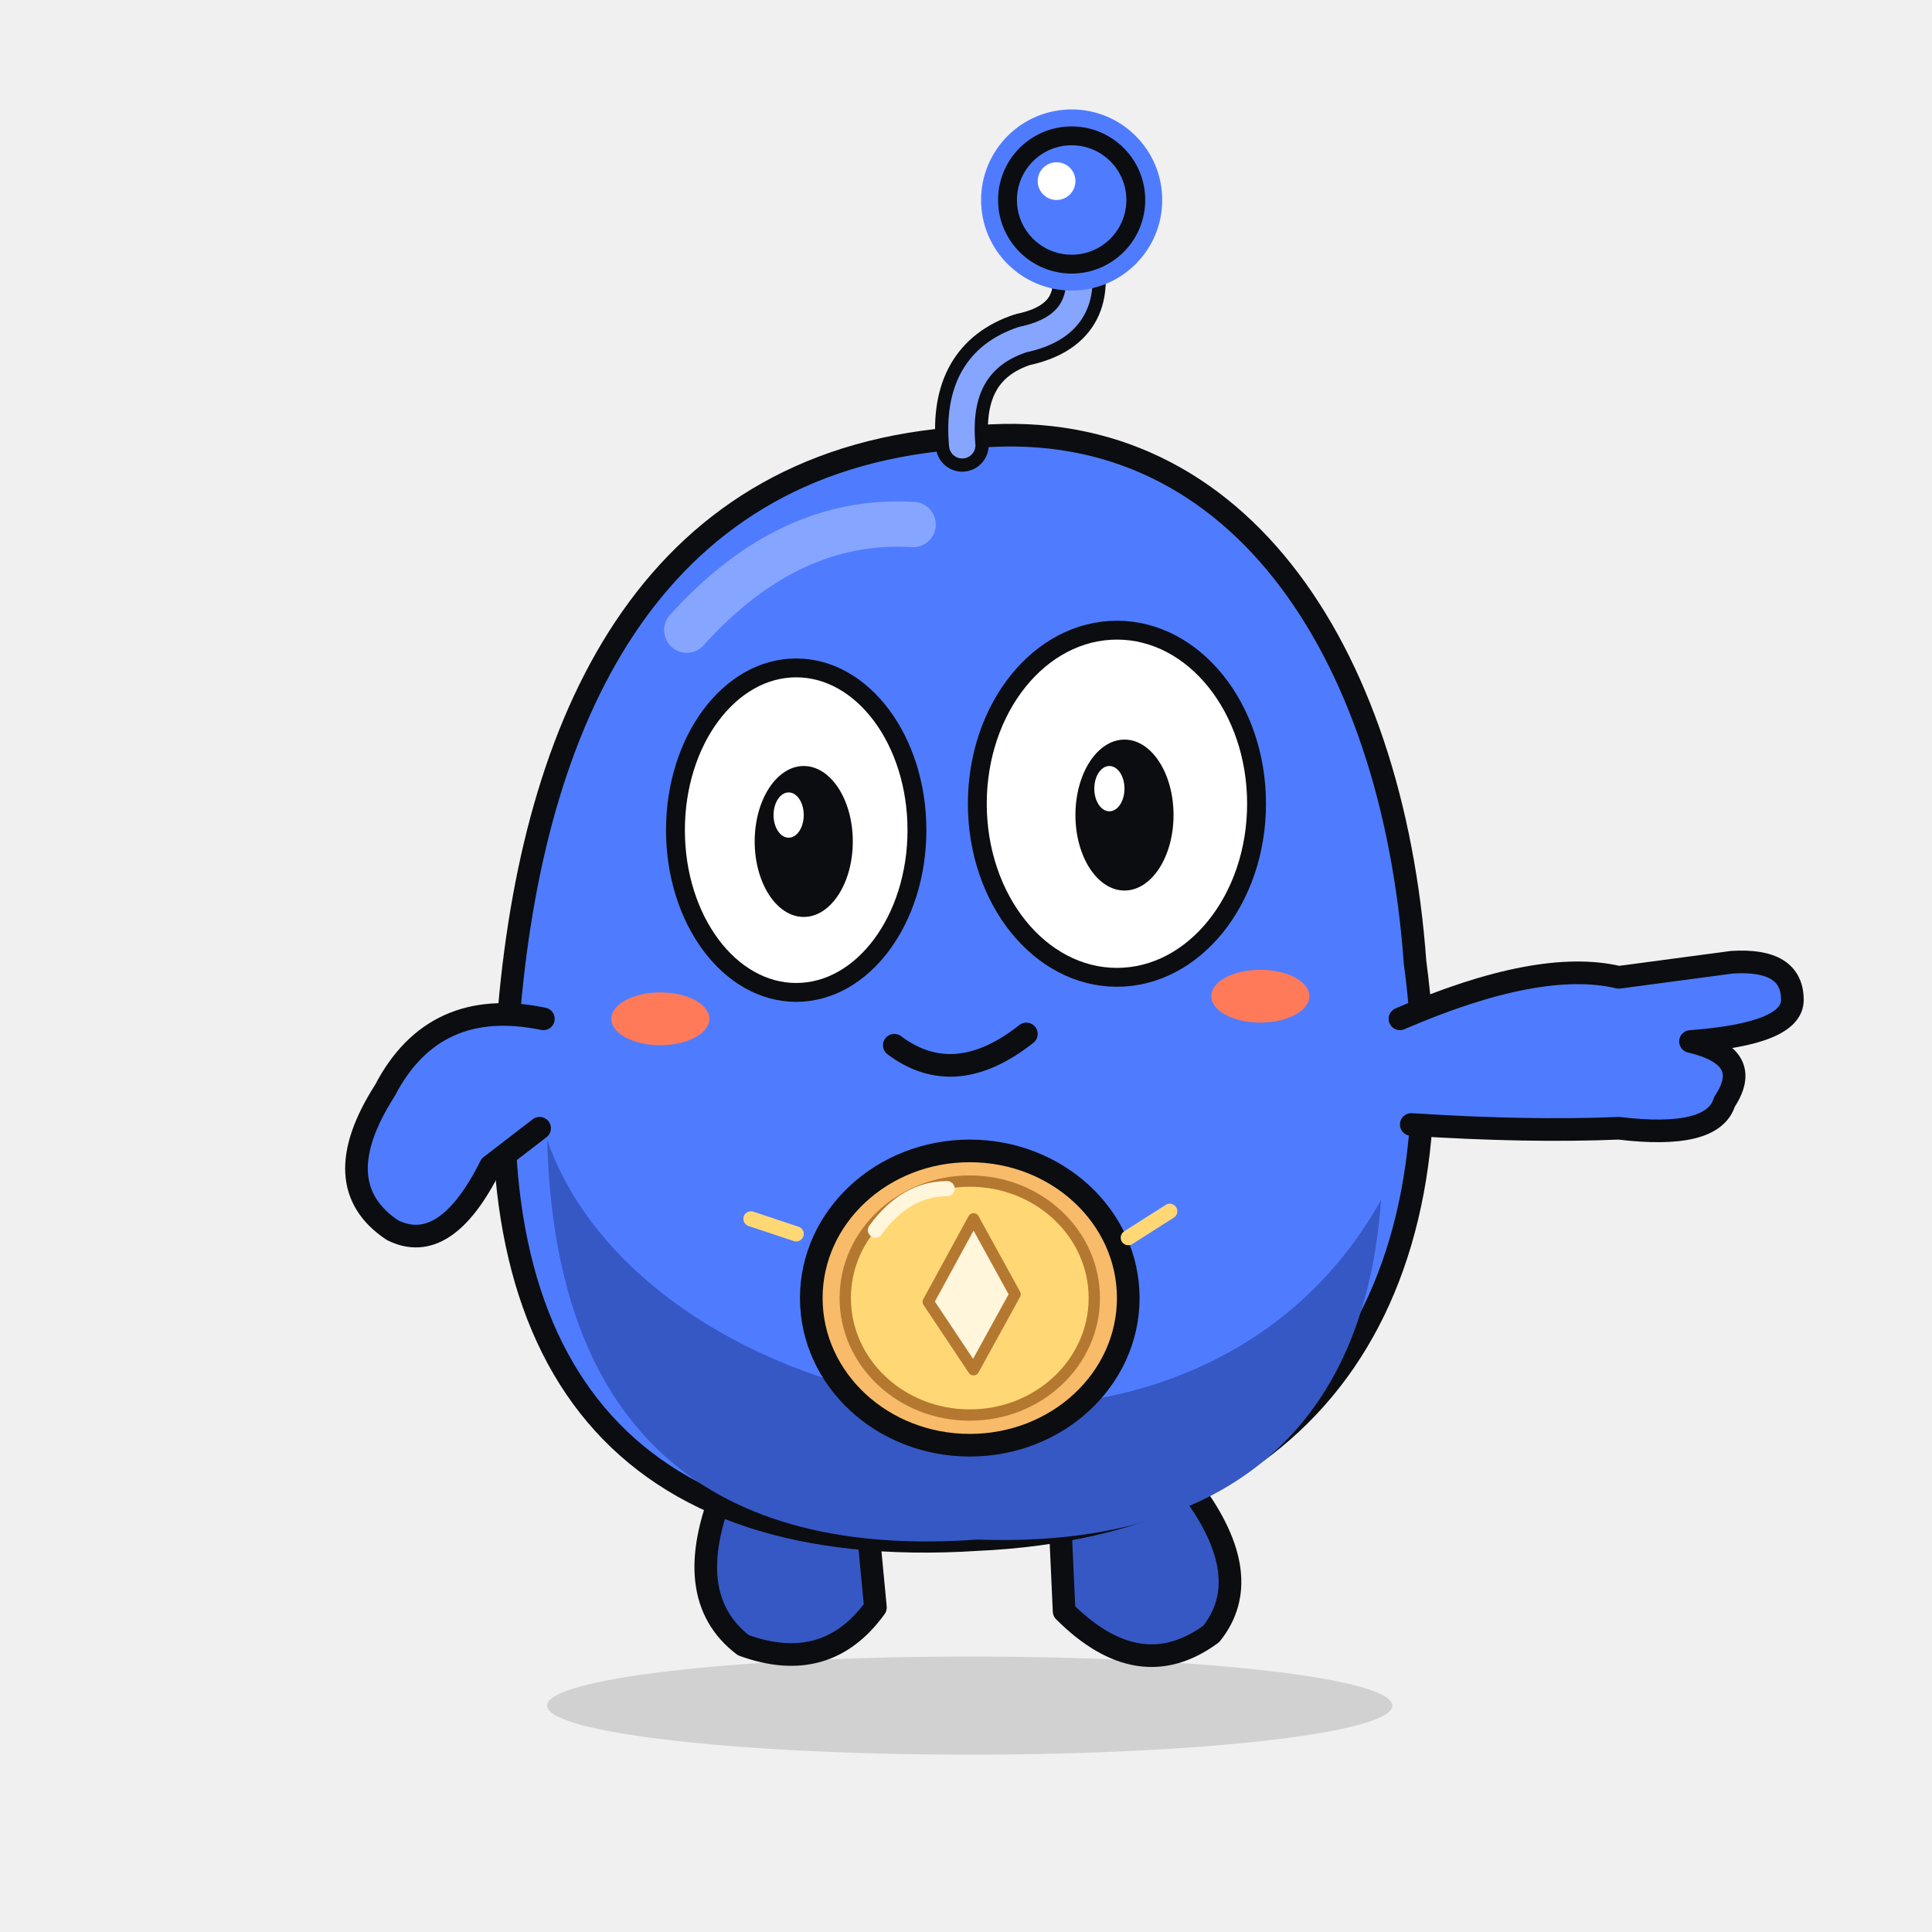
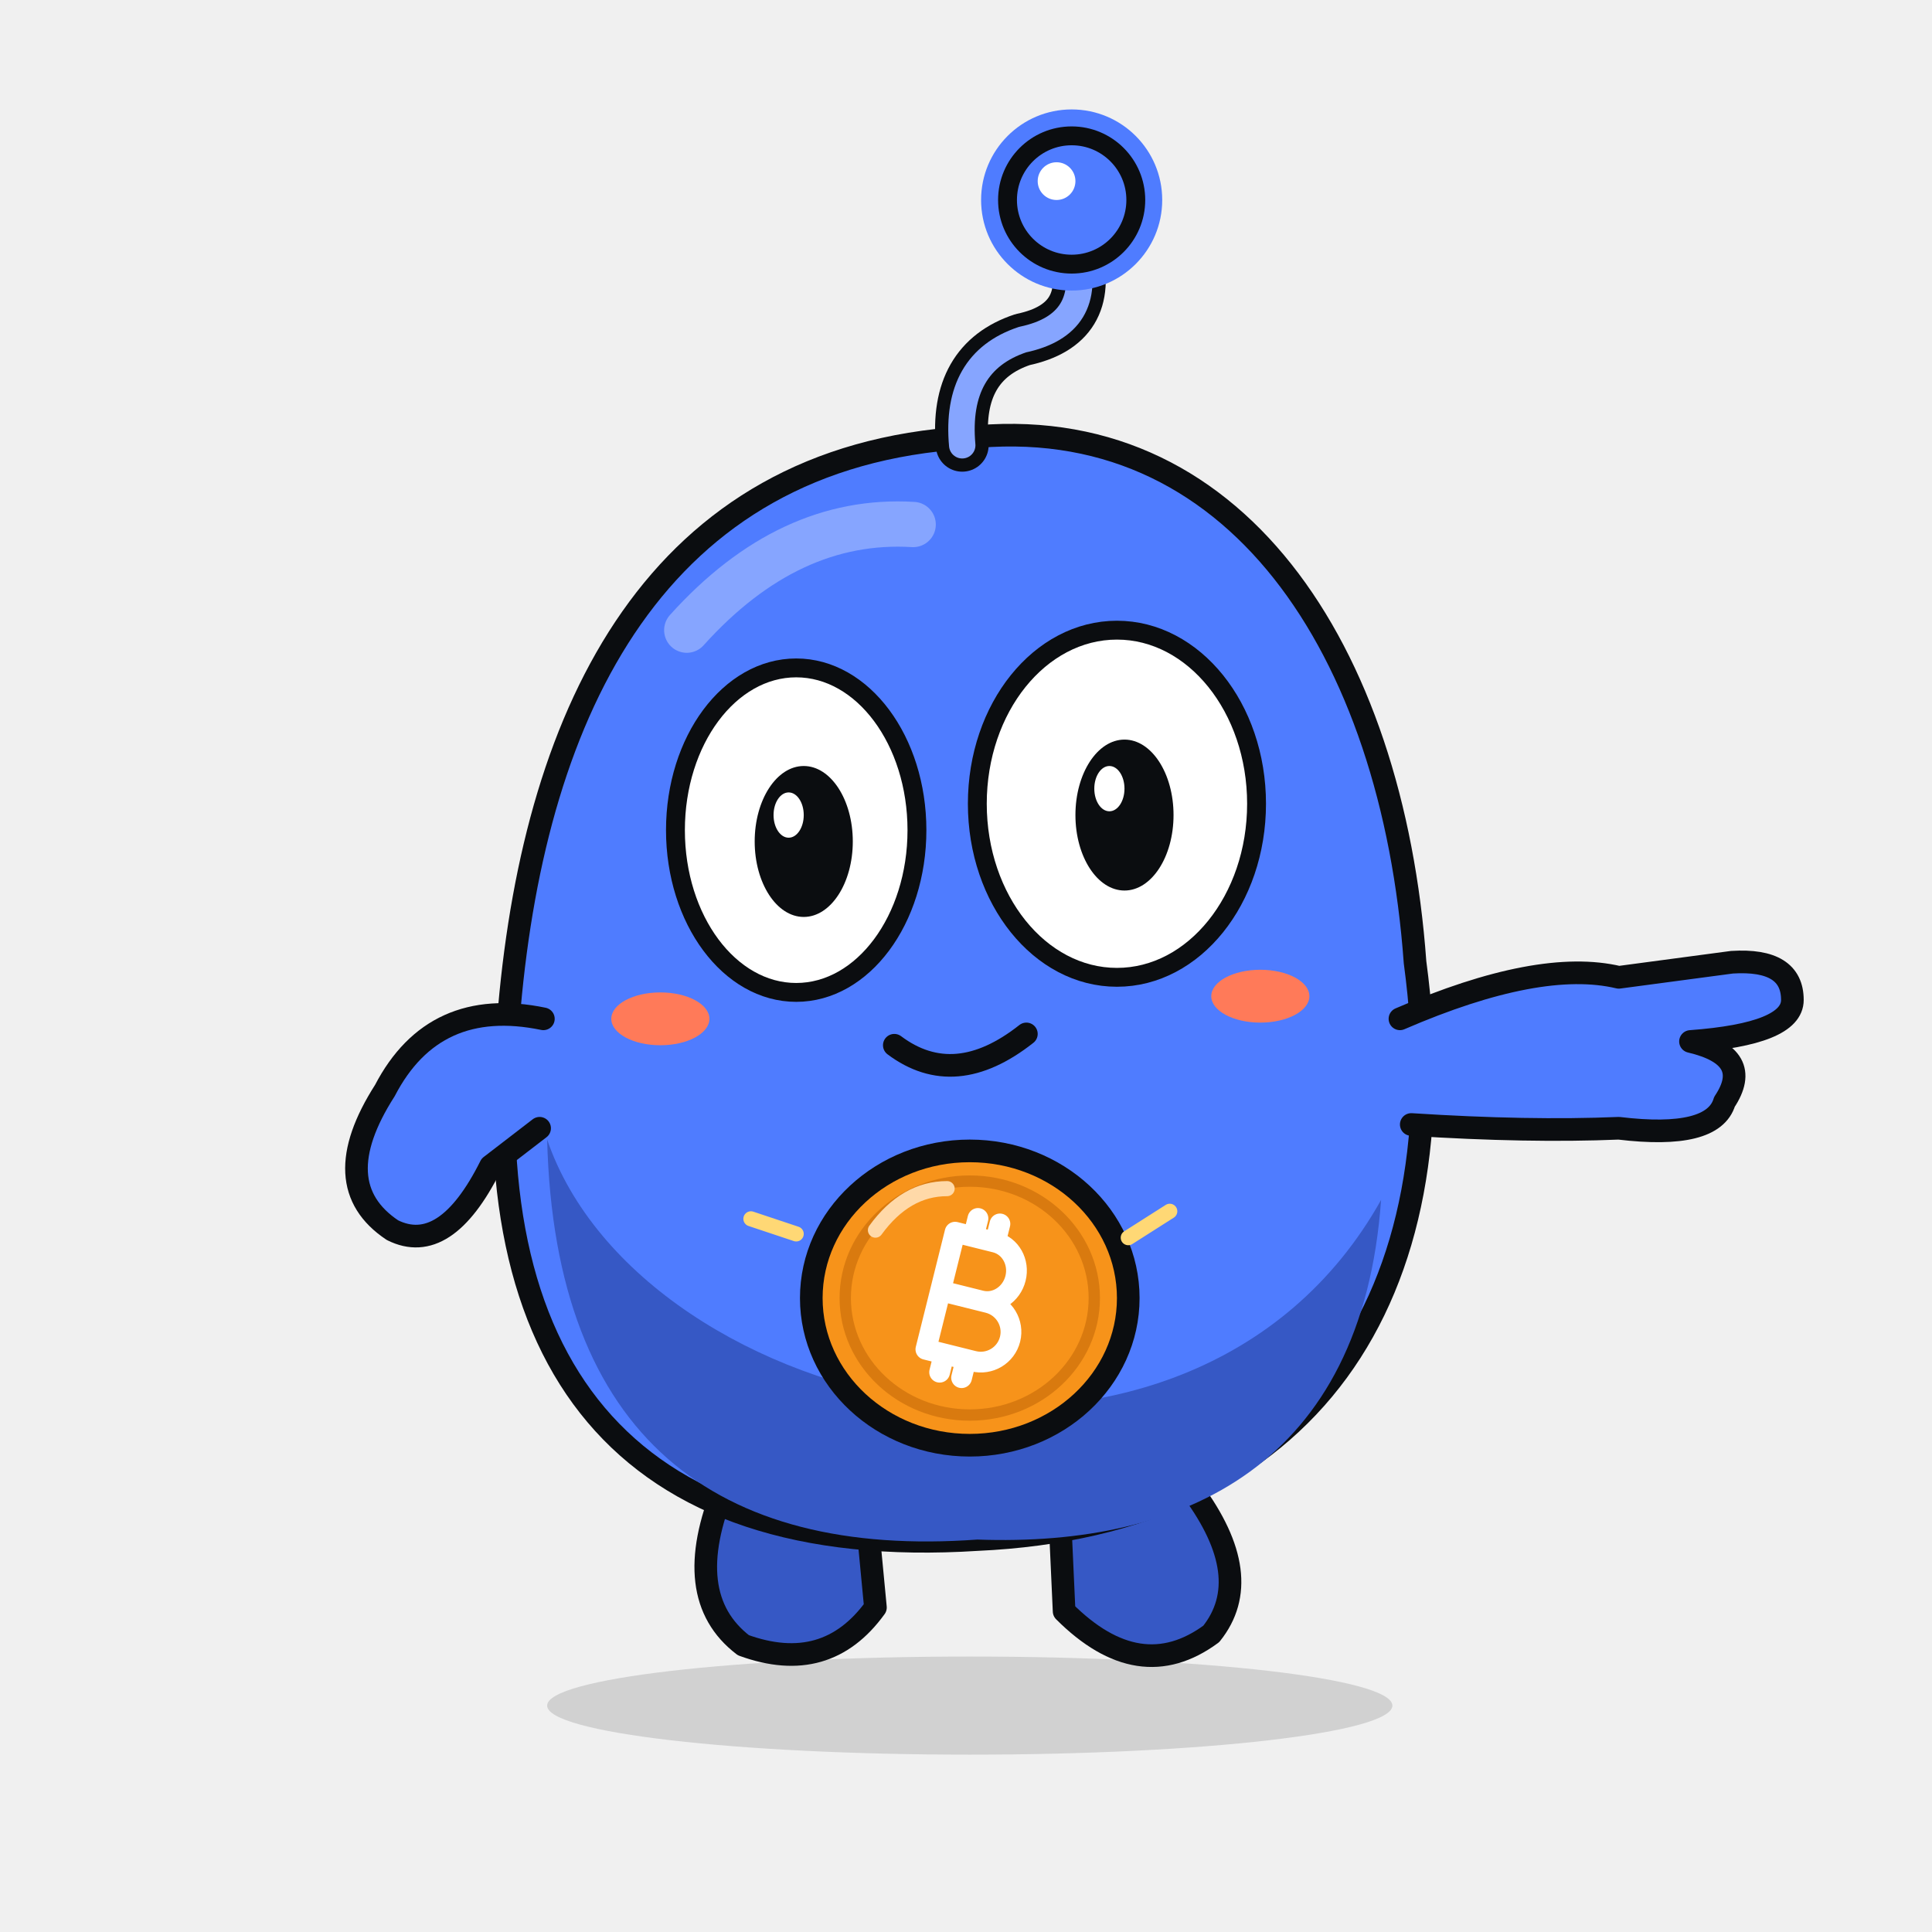
<svg xmlns="http://www.w3.org/2000/svg" viewBox="0 0 512 512" role="img" aria-labelledby="title desc">
  <g id="shadow" opacity=".14">
    <ellipse cx="257" cy="452" rx="112" ry="13" fill="#0b0d10" stroke="none" stroke-width="6" />
  </g>
  <g id="character">
    <g id="legs">
      <g id="leg-left">
        <path d="M192 394 Q180 423 197 436 Q219 444 232 426 L230 405" fill="#3658c5" stroke="#0b0d10" stroke-width="6" stroke-linecap="round" stroke-linejoin="round" />
      </g>
      <g id="leg-right">
        <path d="M281 405 L282 427 Q302 447 321 433 Q333 418 316 395" fill="#3658c5" stroke="#0b0d10" stroke-width="6" stroke-linecap="round" stroke-linejoin="round" />
      </g>
    </g>
    <g id="body">
      <path d="M256 116 C327 108 369 172 375 255 C387 344 347 404 259 408 C165 414 125 361 135 267 C142 188 174 121 256 116 Z" fill="#4f7cff" stroke="#0b0d10" stroke-width="6" stroke-linecap="round" stroke-linejoin="round" />
      <path d="M145 302 C170 375 315 409 366 318 C361 388 314 410 259 408 C190 413 147 381 145 302 Z" fill="#3658c5" stroke="none" stroke-width="0" stroke-linecap="round" stroke-linejoin="round" />
      <path d="M182 167 Q209 137 242 139" fill="none" stroke="#86a5ff" stroke-width="12" stroke-linecap="round" stroke-linejoin="round" />
    </g>
    <g id="antenna">
      <path d="M255 118 Q253 96 271 90 Q290 86 285 67" fill="none" stroke="#0b0d10" stroke-width="14" stroke-linecap="round" stroke-linejoin="round" />
      <path d="M255 118 Q253 96 271 90 Q290 86 285 67" fill="none" stroke="#86a5ff" stroke-width="7" stroke-linecap="round" stroke-linejoin="round" />
    </g>
    <g id="antenna-light">
      <ellipse cx="284" cy="53" rx="24" ry="24" fill="#4f7cff" stroke="none" stroke-width="6" />
      <ellipse cx="284" cy="53" rx="17" ry="17" fill="#4f7cff" stroke="#0b0d10" stroke-width="5" />
      <ellipse cx="280" cy="48" rx="5" ry="5" fill="#ffffff" stroke="none" stroke-width="6" />
    </g>
    <g id="eyes">
      <g id="eye-left">
        <ellipse cx="211" cy="220" rx="32" ry="43" fill="#ffffff" stroke="#0b0d10" stroke-width="5" />
        <ellipse cx="213" cy="223" rx="13" ry="20" fill="#0b0d10" stroke="none" stroke-width="6" />
        <ellipse cx="209" cy="216" rx="4" ry="6" fill="#ffffff" stroke="none" stroke-width="6" />
      </g>
      <g id="eye-right">
        <ellipse cx="296" cy="213" rx="37" ry="46" fill="#ffffff" stroke="#0b0d10" stroke-width="5" />
        <ellipse cx="298" cy="216" rx="13" ry="20" fill="#0b0d10" stroke="none" stroke-width="6" />
        <ellipse cx="294" cy="209" rx="4" ry="6" fill="#ffffff" stroke="none" stroke-width="6" />
      </g>
    </g>
    <g id="cheeks">
      <ellipse cx="175" cy="270" rx="13" ry="7" fill="#ff7a59" stroke="none" stroke-width="6" />
      <ellipse cx="334" cy="264" rx="13" ry="7" fill="#ff7a59" stroke="none" stroke-width="6" />
    </g>
    <g id="mouth">
      <path d="M237 277 Q253 289 272 274" fill="none" stroke="#0b0d10" stroke-width="6" stroke-linecap="round" stroke-linejoin="round" />
    </g>
    <g id="coin">
-       <ellipse cx="257" cy="344" rx="42" ry="39" fill="#f8bb6a" stroke="#0b0d10" stroke-width="6" />
-       <ellipse cx="257" cy="344" rx="33" ry="31" fill="#ffd875" stroke="#b57830" stroke-width="3" />
-       <path d="M258 323 L269 343 L258 363 L246 345 Z" fill="#fff6db" stroke="#b57830" stroke-width="3" stroke-linecap="round" stroke-linejoin="round" />
-       <path d="M232 326 Q240 315 251 315" fill="none" stroke="#fff6db" stroke-width="4" stroke-linecap="round" stroke-linejoin="round" />
+       <ellipse cx="257" cy="344" rx="42" ry="39" fill="#f7931a" stroke="#0b0d10" stroke-width="6" />
+       <ellipse cx="257" cy="344" rx="33" ry="31" fill="#f7931a" stroke="#d97a0f" stroke-width="3" />
+       <g transform="translate(257 344) rotate(14)">
+         <path d="M-8 -16 L-8 16 M-8 -16 H3 A7.5 8 0 0 1 3 0 H-8 M-8 0 H5 A8 8 0 0 1 5 16 H-8 M-3 -21 V-16 M3 -21 V-16 M-3 16 V21 M3 16 V21" fill="none" stroke="#ffffff" stroke-width="5.5" stroke-linecap="round" stroke-linejoin="round" />
+       </g>
+       <path d="M232 326 Q240 315 251 315" fill="none" stroke="#ffd9a8" stroke-width="4" stroke-linecap="round" stroke-linejoin="round" />
      <path d="M211 327 L199 323 M299 328 L310 321" fill="none" stroke="#ffd875" stroke-width="4" stroke-linecap="round" stroke-linejoin="round" />
    </g>
    <g id="arms">
      <g id="arm-left">
        <path d="M144 270 Q115 264 102 289 Q86 314 104 326 Q118 333 130 309 L143 299" fill="#4f7cff" stroke="#0b0d10" stroke-width="6" stroke-linecap="round" stroke-linejoin="round" />
      </g>
      <g id="arm-right">
        <path d="M371 270 Q408 254 429 259 L459 255 Q475 254 475 265 Q475 274 448 276 Q465 280 457 292 Q454 302 429 299 Q405 300 374 298" fill="#4f7cff" stroke="#0b0d10" stroke-width="6" stroke-linecap="round" stroke-linejoin="round" />
      </g>
    </g>
    <g id="props" />
    <g id="effects" />
  </g>
</svg>
